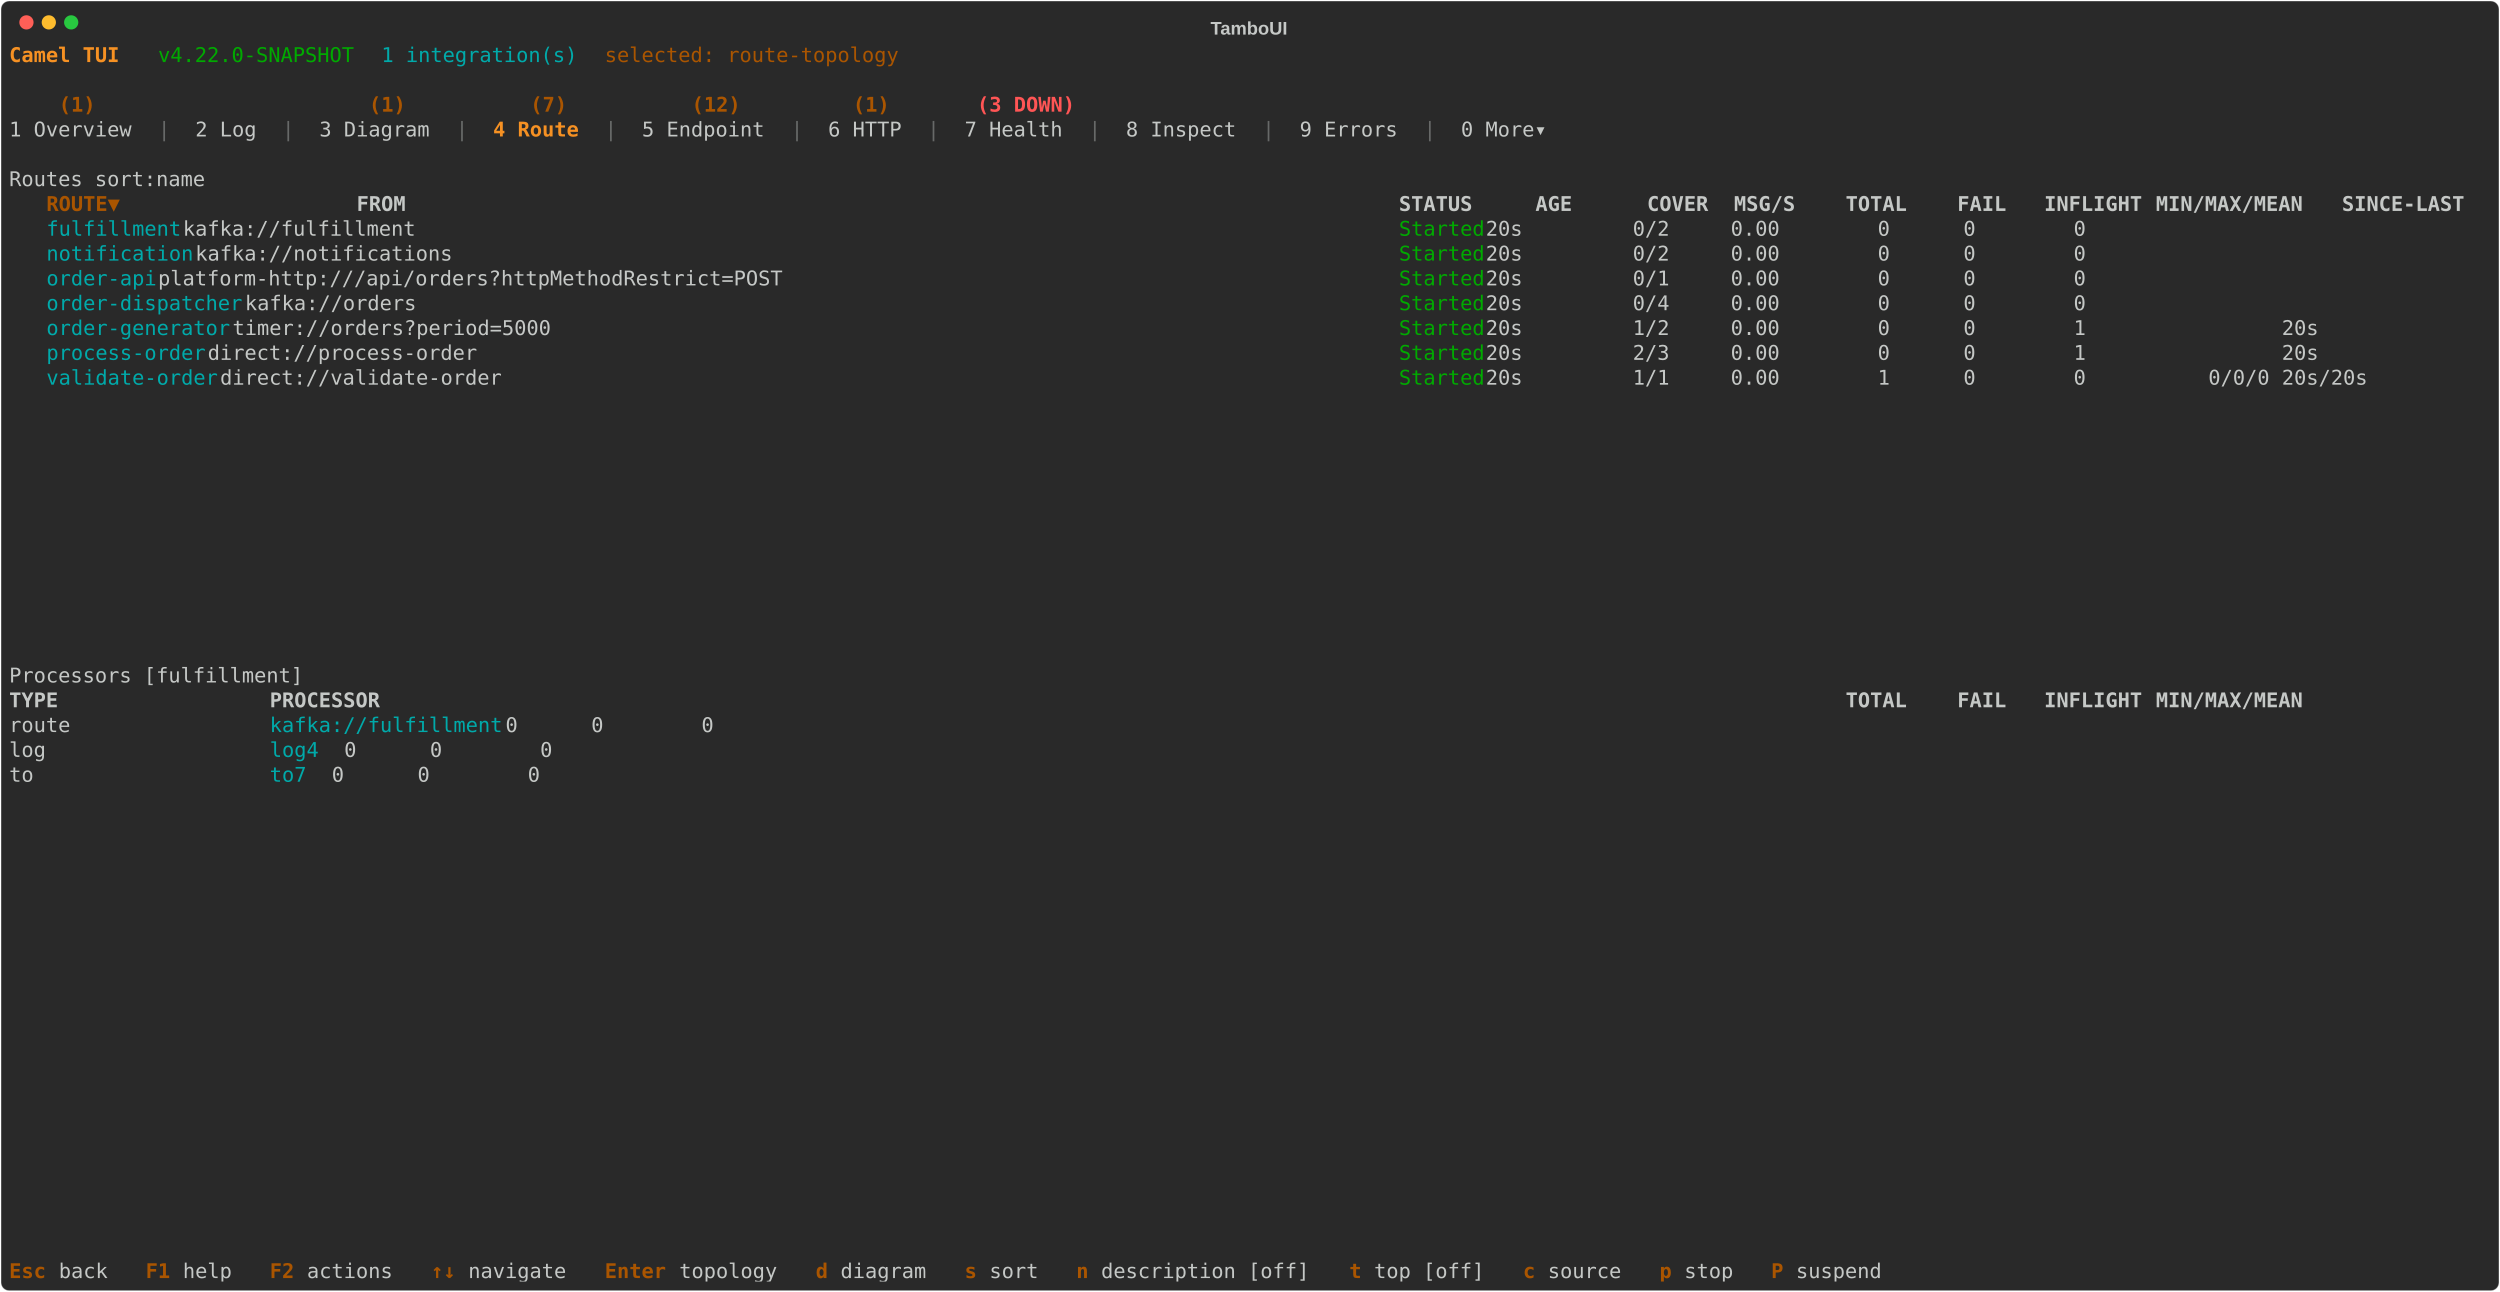
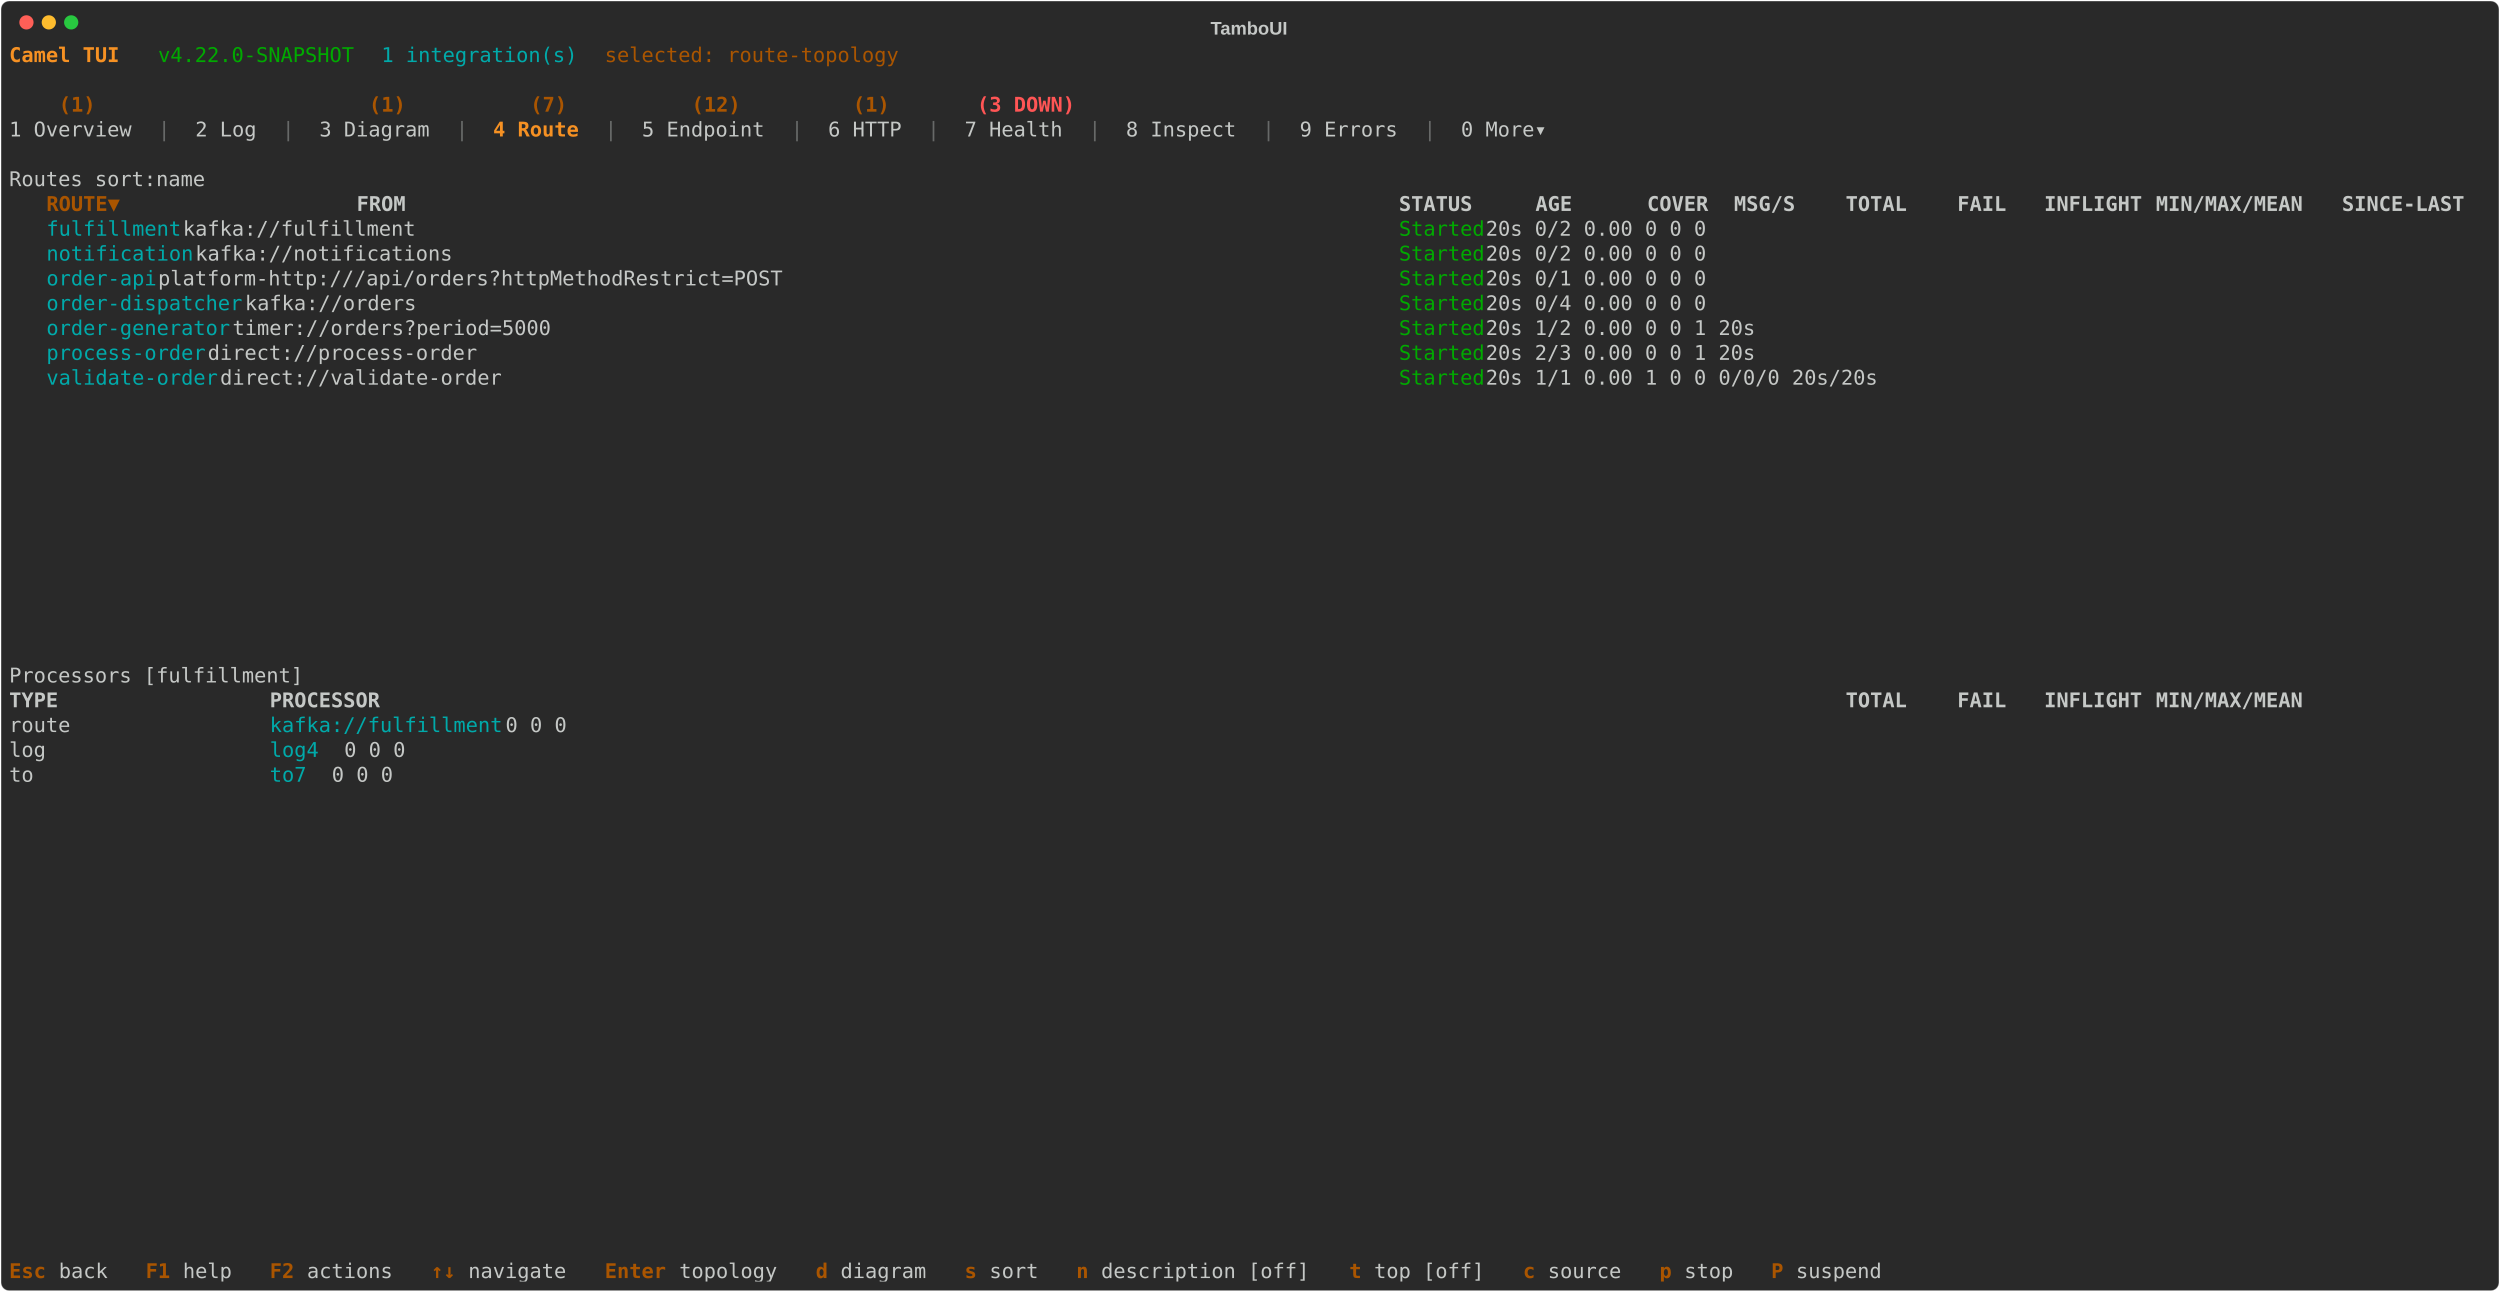
<svg xmlns="http://www.w3.org/2000/svg" class="rich-terminal" viewBox="0 0 2458 1270">
-   <style>    @font-face {        font-family: "Fira Code";        src: local("FiraCode-Regular"),                url("https://cdnjs.cloudflare.com/ajax/libs/firacode/6.2.0/woff2/FiraCode-Regular.woff2") format("woff2"),                url("https://cdnjs.cloudflare.com/ajax/libs/firacode/6.2.0/woff/FiraCode-Regular.woff") format("woff");        font-style: normal;        font-weight: 400;    }    @font-face {        font-family: "Fira Code";        src: local("FiraCode-Bold"),                url("https://cdnjs.cloudflare.com/ajax/libs/firacode/6.2.0/woff2/FiraCode-Bold.woff2") format("woff2"),                url("https://cdnjs.cloudflare.com/ajax/libs/firacode/6.2.0/woff/FiraCode-Bold.woff") format("woff");        font-style: bold;        font-weight: 700;    }    .terminal-918581944-matrix {        font-family: Fira Code, monospace;        font-size: 20px;        line-height: 24.4px;        font-variant-east-asian: full-width;    }    .terminal-918581944-title {        font-size: 18px;        font-weight: bold;        font-family: arial;    }    .terminal-918581944-r1 { fill: #f69123;font-weight: bold }.terminal-918581944-r2 { fill: #c5c8c6 }.terminal-918581944-r3 { fill: #00aa00 }.terminal-918581944-r4 { fill: #00aaaa }.terminal-918581944-r5 { fill: #aa5500 }.terminal-918581944-r6 { fill: #aa5500;font-weight: bold }.terminal-918581944-r7 { fill: #ff5555;font-weight: bold }.terminal-918581944-r8 { fill: #676968 }.terminal-918581944-r9 { fill: #c5c8c6;font-weight: bold }    </style>
+   <style>@font-face{font-family:"Fira Code";src:local("FiraCode-Regular"),url(https://cdnjs.cloudflare.com/ajax/libs/firacode/6.2.0/woff2/FiraCode-Regular.woff2) format("woff2"),url(https://cdnjs.cloudflare.com/ajax/libs/firacode/6.2.0/woff/FiraCode-Regular.woff) format("woff");font-style:normal;font-weight:400}@font-face{font-family:"Fira Code";src:local("FiraCode-Bold"),url(https://cdnjs.cloudflare.com/ajax/libs/firacode/6.2.0/woff2/FiraCode-Bold.woff2) format("woff2"),url(https://cdnjs.cloudflare.com/ajax/libs/firacode/6.2.0/woff/FiraCode-Bold.woff) format("woff");font-style:bold;font-weight:700}.terminal-918581944-matrix{font-family:Fira Code,monospace;font-size:20px;line-height:24.4px;font-variant-east-asian:full-width}.terminal-918581944-title{font-size:18px;font-weight:700;font-family:arial}.terminal-918581944-r1{fill:#f69123;font-weight:700}.terminal-918581944-r2{fill:#c5c8c6}.terminal-918581944-r3{fill:#0a0}.terminal-918581944-r4{fill:#0aa}.terminal-918581944-r5{fill:#a50}.terminal-918581944-r6{fill:#a50;font-weight:700}.terminal-918581944-r7{fill:#f55;font-weight:700}.terminal-918581944-r8{fill:#676968}.terminal-918581944-r9{fill:#c5c8c6;font-weight:700}</style>
  <defs>
    <clipPath id="terminal-918581944-clip-terminal">
-       <rect x="0" y="0" width="2439" height="1219" />
+       <rect width="2439" height="1219" x="0" y="0" />
    </clipPath>
    <clipPath id="terminal-918581944-line-0">
-       <rect x="0" y="1.5" width="2440" height="24.65" />
+       <rect width="2440" height="24.65" x="0" y="1.5" />
    </clipPath>
    <clipPath id="terminal-918581944-line-1">
-       <rect x="0" y="25.9" width="2440" height="24.65" />
+       <rect width="2440" height="24.65" x="0" y="25.9" />
    </clipPath>
    <clipPath id="terminal-918581944-line-2">
-       <rect x="0" y="50.3" width="2440" height="24.65" />
+       <rect width="2440" height="24.65" x="0" y="50.3" />
    </clipPath>
    <clipPath id="terminal-918581944-line-3">
-       <rect x="0" y="74.7" width="2440" height="24.65" />
+       <rect width="2440" height="24.65" x="0" y="74.7" />
    </clipPath>
    <clipPath id="terminal-918581944-line-4">
-       <rect x="0" y="99.1" width="2440" height="24.65" />
+       <rect width="2440" height="24.65" x="0" y="99.1" />
    </clipPath>
    <clipPath id="terminal-918581944-line-5">
-       <rect x="0" y="123.5" width="2440" height="24.65" />
+       <rect width="2440" height="24.65" x="0" y="123.5" />
    </clipPath>
    <clipPath id="terminal-918581944-line-6">
-       <rect x="0" y="147.9" width="2440" height="24.65" />
+       <rect width="2440" height="24.65" x="0" y="147.9" />
    </clipPath>
    <clipPath id="terminal-918581944-line-7">
-       <rect x="0" y="172.3" width="2440" height="24.65" />
+       <rect width="2440" height="24.65" x="0" y="172.3" />
    </clipPath>
    <clipPath id="terminal-918581944-line-8">
-       <rect x="0" y="196.7" width="2440" height="24.65" />
+       <rect width="2440" height="24.65" x="0" y="196.7" />
    </clipPath>
    <clipPath id="terminal-918581944-line-9">
-       <rect x="0" y="221.1" width="2440" height="24.65" />
+       <rect width="2440" height="24.65" x="0" y="221.1" />
    </clipPath>
    <clipPath id="terminal-918581944-line-10">
-       <rect x="0" y="245.5" width="2440" height="24.65" />
+       <rect width="2440" height="24.65" x="0" y="245.5" />
    </clipPath>
    <clipPath id="terminal-918581944-line-11">
-       <rect x="0" y="269.9" width="2440" height="24.65" />
+       <rect width="2440" height="24.65" x="0" y="269.9" />
    </clipPath>
    <clipPath id="terminal-918581944-line-12">
-       <rect x="0" y="294.3" width="2440" height="24.65" />
+       <rect width="2440" height="24.65" x="0" y="294.3" />
    </clipPath>
    <clipPath id="terminal-918581944-line-13">
-       <rect x="0" y="318.7" width="2440" height="24.65" />
+       <rect width="2440" height="24.65" x="0" y="318.7" />
    </clipPath>
    <clipPath id="terminal-918581944-line-14">
-       <rect x="0" y="343.1" width="2440" height="24.65" />
+       <rect width="2440" height="24.65" x="0" y="343.1" />
    </clipPath>
    <clipPath id="terminal-918581944-line-15">
-       <rect x="0" y="367.5" width="2440" height="24.65" />
+       <rect width="2440" height="24.65" x="0" y="367.5" />
    </clipPath>
    <clipPath id="terminal-918581944-line-16">
-       <rect x="0" y="391.9" width="2440" height="24.65" />
+       <rect width="2440" height="24.65" x="0" y="391.9" />
    </clipPath>
    <clipPath id="terminal-918581944-line-17">
-       <rect x="0" y="416.3" width="2440" height="24.65" />
+       <rect width="2440" height="24.65" x="0" y="416.3" />
    </clipPath>
    <clipPath id="terminal-918581944-line-18">
-       <rect x="0" y="440.7" width="2440" height="24.65" />
+       <rect width="2440" height="24.65" x="0" y="440.7" />
    </clipPath>
    <clipPath id="terminal-918581944-line-19">
-       <rect x="0" y="465.1" width="2440" height="24.65" />
+       <rect width="2440" height="24.65" x="0" y="465.1" />
    </clipPath>
    <clipPath id="terminal-918581944-line-20">
-       <rect x="0" y="489.5" width="2440" height="24.65" />
+       <rect width="2440" height="24.65" x="0" y="489.5" />
    </clipPath>
    <clipPath id="terminal-918581944-line-21">
-       <rect x="0" y="513.9" width="2440" height="24.65" />
+       <rect width="2440" height="24.65" x="0" y="513.9" />
    </clipPath>
    <clipPath id="terminal-918581944-line-22">
-       <rect x="0" y="538.3" width="2440" height="24.65" />
+       <rect width="2440" height="24.65" x="0" y="538.3" />
    </clipPath>
    <clipPath id="terminal-918581944-line-23">
-       <rect x="0" y="562.7" width="2440" height="24.65" />
+       <rect width="2440" height="24.65" x="0" y="562.7" />
    </clipPath>
    <clipPath id="terminal-918581944-line-24">
-       <rect x="0" y="587.1" width="2440" height="24.65" />
+       <rect width="2440" height="24.65" x="0" y="587.1" />
    </clipPath>
    <clipPath id="terminal-918581944-line-25">
-       <rect x="0" y="611.5" width="2440" height="24.65" />
+       <rect width="2440" height="24.65" x="0" y="611.5" />
    </clipPath>
    <clipPath id="terminal-918581944-line-26">
-       <rect x="0" y="635.9" width="2440" height="24.65" />
+       <rect width="2440" height="24.65" x="0" y="635.9" />
    </clipPath>
    <clipPath id="terminal-918581944-line-27">
-       <rect x="0" y="660.3" width="2440" height="24.65" />
+       <rect width="2440" height="24.65" x="0" y="660.3" />
    </clipPath>
    <clipPath id="terminal-918581944-line-28">
-       <rect x="0" y="684.7" width="2440" height="24.65" />
+       <rect width="2440" height="24.65" x="0" y="684.7" />
    </clipPath>
    <clipPath id="terminal-918581944-line-29">
-       <rect x="0" y="709.1" width="2440" height="24.65" />
+       <rect width="2440" height="24.65" x="0" y="709.1" />
    </clipPath>
    <clipPath id="terminal-918581944-line-30">
-       <rect x="0" y="733.5" width="2440" height="24.65" />
+       <rect width="2440" height="24.65" x="0" y="733.5" />
    </clipPath>
    <clipPath id="terminal-918581944-line-31">
-       <rect x="0" y="757.9" width="2440" height="24.65" />
+       <rect width="2440" height="24.65" x="0" y="757.9" />
    </clipPath>
    <clipPath id="terminal-918581944-line-32">
-       <rect x="0" y="782.3" width="2440" height="24.65" />
+       <rect width="2440" height="24.65" x="0" y="782.3" />
    </clipPath>
    <clipPath id="terminal-918581944-line-33">
-       <rect x="0" y="806.7" width="2440" height="24.65" />
+       <rect width="2440" height="24.65" x="0" y="806.7" />
    </clipPath>
    <clipPath id="terminal-918581944-line-34">
-       <rect x="0" y="831.1" width="2440" height="24.65" />
+       <rect width="2440" height="24.65" x="0" y="831.1" />
    </clipPath>
    <clipPath id="terminal-918581944-line-35">
-       <rect x="0" y="855.5" width="2440" height="24.65" />
+       <rect width="2440" height="24.65" x="0" y="855.5" />
    </clipPath>
    <clipPath id="terminal-918581944-line-36">
-       <rect x="0" y="879.9" width="2440" height="24.65" />
+       <rect width="2440" height="24.65" x="0" y="879.9" />
    </clipPath>
    <clipPath id="terminal-918581944-line-37">
-       <rect x="0" y="904.3" width="2440" height="24.65" />
+       <rect width="2440" height="24.65" x="0" y="904.3" />
    </clipPath>
    <clipPath id="terminal-918581944-line-38">
-       <rect x="0" y="928.7" width="2440" height="24.65" />
+       <rect width="2440" height="24.65" x="0" y="928.7" />
    </clipPath>
    <clipPath id="terminal-918581944-line-39">
-       <rect x="0" y="953.1" width="2440" height="24.65" />
+       <rect width="2440" height="24.65" x="0" y="953.1" />
    </clipPath>
    <clipPath id="terminal-918581944-line-40">
-       <rect x="0" y="977.5" width="2440" height="24.65" />
+       <rect width="2440" height="24.65" x="0" y="977.5" />
    </clipPath>
    <clipPath id="terminal-918581944-line-41">
-       <rect x="0" y="1001.9" width="2440" height="24.65" />
+       <rect width="2440" height="24.65" x="0" y="1001.9" />
    </clipPath>
    <clipPath id="terminal-918581944-line-42">
-       <rect x="0" y="1026.3" width="2440" height="24.65" />
+       <rect width="2440" height="24.65" x="0" y="1026.3" />
    </clipPath>
    <clipPath id="terminal-918581944-line-43">
-       <rect x="0" y="1050.7" width="2440" height="24.65" />
+       <rect width="2440" height="24.65" x="0" y="1050.7" />
    </clipPath>
    <clipPath id="terminal-918581944-line-44">
-       <rect x="0" y="1075.1" width="2440" height="24.65" />
+       <rect width="2440" height="24.65" x="0" y="1075.1" />
    </clipPath>
    <clipPath id="terminal-918581944-line-45">
-       <rect x="0" y="1099.5" width="2440" height="24.65" />
+       <rect width="2440" height="24.65" x="0" y="1099.5" />
    </clipPath>
    <clipPath id="terminal-918581944-line-46">
-       <rect x="0" y="1123.9" width="2440" height="24.65" />
+       <rect width="2440" height="24.65" x="0" y="1123.9" />
    </clipPath>
    <clipPath id="terminal-918581944-line-47">
-       <rect x="0" y="1148.3" width="2440" height="24.65" />
+       <rect width="2440" height="24.65" x="0" y="1148.3" />
    </clipPath>
    <clipPath id="terminal-918581944-line-48">
-       <rect x="0" y="1172.7" width="2440" height="24.65" />
+       <rect width="2440" height="24.65" x="0" y="1172.7" />
    </clipPath>
    <clipPath id="terminal-918581944-line-49">
-       <rect x="0" y="1197.1" width="2440" height="24.65" />
+       <rect width="2440" height="24.65" x="0" y="1197.1" />
    </clipPath>
  </defs>
-   <rect fill="#292929" stroke="rgba(255,255,255,0.35)" stroke-width="1" x="1" y="1" width="2456" height="1268" rx="8" />
-   <text class="terminal-918581944-title" fill="#c5c8c6" text-anchor="middle" x="1228" y="34">TamboUI</text>
+   <rect width="2456" height="1268" x="1" y="1" fill="#292929" stroke="rgba(255,255,255,0.35)" stroke-width="1" rx="8" />
+   <text x="1228" y="34" fill="#c5c8c6" class="terminal-918581944-title" text-anchor="middle">TamboUI</text>
  <g transform="translate(26,22)">
    <circle cx="0" cy="0" r="7" fill="#ff5f57" />
    <circle cx="22" cy="0" r="7" fill="#febc2e" />
    <circle cx="44" cy="0" r="7" fill="#28c840" />
  </g>
-   <g transform="translate(9, 41)" clip-path="url(#terminal-918581944-clip-terminal)">
+   <g clip-path="url(#terminal-918581944-clip-terminal)" transform="translate(9, 41)">
    <g class="terminal-918581944-matrix">
-       <text class="terminal-918581944-r1" x="0" y="20" textLength="122" clip-path="url(#terminal-918581944-line-0)"> Camel TUI</text>
-       <text class="terminal-918581944-r3" x="146.4" y="20" textLength="195.2" clip-path="url(#terminal-918581944-line-0)">v4.22.0-SNAPSHOT</text>
-       <text class="terminal-918581944-r4" x="366" y="20" textLength="195.2" clip-path="url(#terminal-918581944-line-0)">1 integration(s)</text>
-       <text class="terminal-918581944-r5" x="585.6" y="20" textLength="292.8" clip-path="url(#terminal-918581944-line-0)">selected: route-topology</text>
-       <text class="terminal-918581944-r6" x="48.8" y="68.8" textLength="36.6" clip-path="url(#terminal-918581944-line-2)">(1)</text>
-       <text class="terminal-918581944-r6" x="353.8" y="68.8" textLength="36.6" clip-path="url(#terminal-918581944-line-2)">(1)</text>
-       <text class="terminal-918581944-r6" x="512.4" y="68.8" textLength="36.6" clip-path="url(#terminal-918581944-line-2)">(7)</text>
-       <text class="terminal-918581944-r6" x="671" y="68.8" textLength="48.8" clip-path="url(#terminal-918581944-line-2)">(12)</text>
-       <text class="terminal-918581944-r6" x="829.6" y="68.8" textLength="36.6" clip-path="url(#terminal-918581944-line-2)">(1)</text>
-       <text class="terminal-918581944-r7" x="951.6" y="68.8" textLength="97.6" clip-path="url(#terminal-918581944-line-2)">(3 DOWN)</text>
-       <text class="terminal-918581944-r2" x="0" y="93.2" textLength="146.4" clip-path="url(#terminal-918581944-line-3)"> 1 Overview </text>
-       <text class="terminal-918581944-r8" x="146.4" y="93.2" textLength="36.6" clip-path="url(#terminal-918581944-line-3)"> | </text>
-       <text class="terminal-918581944-r2" x="183" y="93.2" textLength="85.4" clip-path="url(#terminal-918581944-line-3)"> 2 Log </text>
-       <text class="terminal-918581944-r8" x="268.4" y="93.2" textLength="36.6" clip-path="url(#terminal-918581944-line-3)"> | </text>
-       <text class="terminal-918581944-r2" x="305" y="93.2" textLength="134.2" clip-path="url(#terminal-918581944-line-3)"> 3 Diagram </text>
-       <text class="terminal-918581944-r8" x="439.2" y="93.2" textLength="36.6" clip-path="url(#terminal-918581944-line-3)"> | </text>
-       <text class="terminal-918581944-r1" x="475.8" y="93.2" textLength="109.8" clip-path="url(#terminal-918581944-line-3)"> 4 Route </text>
-       <text class="terminal-918581944-r8" x="585.6" y="93.2" textLength="36.6" clip-path="url(#terminal-918581944-line-3)"> | </text>
-       <text class="terminal-918581944-r2" x="622.2" y="93.2" textLength="146.4" clip-path="url(#terminal-918581944-line-3)"> 5 Endpoint </text>
-       <text class="terminal-918581944-r8" x="768.6" y="93.2" textLength="36.6" clip-path="url(#terminal-918581944-line-3)"> | </text>
-       <text class="terminal-918581944-r2" x="805.2" y="93.2" textLength="97.6" clip-path="url(#terminal-918581944-line-3)"> 6 HTTP </text>
-       <text class="terminal-918581944-r8" x="902.8" y="93.2" textLength="36.6" clip-path="url(#terminal-918581944-line-3)"> | </text>
-       <text class="terminal-918581944-r2" x="939.4" y="93.2" textLength="122" clip-path="url(#terminal-918581944-line-3)"> 7 Health </text>
-       <text class="terminal-918581944-r8" x="1061.4" y="93.2" textLength="36.6" clip-path="url(#terminal-918581944-line-3)"> | </text>
-       <text class="terminal-918581944-r2" x="1098" y="93.2" textLength="134.2" clip-path="url(#terminal-918581944-line-3)"> 8 Inspect </text>
-       <text class="terminal-918581944-r8" x="1232.2" y="93.2" textLength="36.6" clip-path="url(#terminal-918581944-line-3)"> | </text>
-       <text class="terminal-918581944-r2" x="1268.8" y="93.2" textLength="122" clip-path="url(#terminal-918581944-line-3)"> 9 Errors </text>
-       <text class="terminal-918581944-r8" x="1390.8" y="93.2" textLength="36.6" clip-path="url(#terminal-918581944-line-3)"> | </text>
-       <text class="terminal-918581944-r2" x="1427.4" y="93.2" textLength="1012.6" clip-path="url(#terminal-918581944-line-3)"> 0 More▾                                                                           </text>
-       <text class="terminal-918581944-r2" x="0" y="142" textLength="2440" clip-path="url(#terminal-918581944-line-5)"> Routes sort:name                                                                                                                                                                                       </text>
-       <text class="terminal-918581944-r6" x="36.6" y="166.4" textLength="73.2" clip-path="url(#terminal-918581944-line-6)">ROUTE▼</text>
-       <text class="terminal-918581944-r9" x="341.6" y="166.4" textLength="48.8" clip-path="url(#terminal-918581944-line-6)">FROM</text>
-       <text class="terminal-918581944-r9" x="1366.4" y="166.4" textLength="73.2" clip-path="url(#terminal-918581944-line-6)">STATUS</text>
-       <text class="terminal-918581944-r9" x="1500.6" y="166.4" textLength="36.6" clip-path="url(#terminal-918581944-line-6)">AGE</text>
-       <text class="terminal-918581944-r9" x="1610.4" y="166.4" textLength="73.2" clip-path="url(#terminal-918581944-line-6)"> COVER</text>
-       <text class="terminal-918581944-r9" x="1695.8" y="166.4" textLength="97.6" clip-path="url(#terminal-918581944-line-6)">   MSG/S</text>
-       <text class="terminal-918581944-r9" x="1805.6" y="166.4" textLength="97.6" clip-path="url(#terminal-918581944-line-6)">   TOTAL</text>
-       <text class="terminal-918581944-r9" x="1915.4" y="166.4" textLength="73.2" clip-path="url(#terminal-918581944-line-6)">  FAIL</text>
-       <text class="terminal-918581944-r9" x="2000.8" y="166.4" textLength="97.6" clip-path="url(#terminal-918581944-line-6)">INFLIGHT</text>
-       <text class="terminal-918581944-r9" x="2110.6" y="166.4" textLength="170.8" clip-path="url(#terminal-918581944-line-6)">  MIN/MAX/MEAN</text>
-       <text class="terminal-918581944-r9" x="2293.6" y="166.4" textLength="122" clip-path="url(#terminal-918581944-line-6)">SINCE-LAST</text>
-       <text class="terminal-918581944-r4" x="36.6" y="190.8" textLength="134.2" clip-path="url(#terminal-918581944-line-7)">fulfillment</text>
-       <text class="terminal-918581944-r2" x="170.8" y="190.8" textLength="1195.6" clip-path="url(#terminal-918581944-line-7)">              kafka://fulfillment                                                                 </text>
-       <text class="terminal-918581944-r3" x="1366.4" y="190.8" textLength="85.4" clip-path="url(#terminal-918581944-line-7)">Started</text>
-       <text class="terminal-918581944-r2" x="1451.8" y="190.8" textLength="988.2" clip-path="url(#terminal-918581944-line-7)">    20s         0/2     0.00        0      0        0                            </text>
-       <text class="terminal-918581944-r4" x="36.6" y="215.2" textLength="146.4" clip-path="url(#terminal-918581944-line-8)">notification</text>
-       <text class="terminal-918581944-r2" x="183" y="215.2" textLength="1183.4" clip-path="url(#terminal-918581944-line-8)">             kafka://notifications                                                               </text>
-       <text class="terminal-918581944-r3" x="1366.4" y="215.2" textLength="85.4" clip-path="url(#terminal-918581944-line-8)">Started</text>
-       <text class="terminal-918581944-r2" x="1451.8" y="215.2" textLength="988.2" clip-path="url(#terminal-918581944-line-8)">    20s         0/2     0.00        0      0        0                            </text>
-       <text class="terminal-918581944-r4" x="36.6" y="239.6" textLength="109.8" clip-path="url(#terminal-918581944-line-9)">order-api</text>
-       <text class="terminal-918581944-r2" x="146.4" y="239.6" textLength="1220" clip-path="url(#terminal-918581944-line-9)">                platform-http:///api/orders?httpMethodRestrict=POST                                 </text>
-       <text class="terminal-918581944-r3" x="1366.4" y="239.6" textLength="85.4" clip-path="url(#terminal-918581944-line-9)">Started</text>
-       <text class="terminal-918581944-r2" x="1451.8" y="239.6" textLength="988.2" clip-path="url(#terminal-918581944-line-9)">    20s         0/1     0.00        0      0        0                            </text>
-       <text class="terminal-918581944-r4" x="36.6" y="264" textLength="195.2" clip-path="url(#terminal-918581944-line-10)">order-dispatcher</text>
-       <text class="terminal-918581944-r2" x="231.8" y="264" textLength="1134.6" clip-path="url(#terminal-918581944-line-10)">         kafka://orders                                                                      </text>
-       <text class="terminal-918581944-r3" x="1366.4" y="264" textLength="85.4" clip-path="url(#terminal-918581944-line-10)">Started</text>
-       <text class="terminal-918581944-r2" x="1451.8" y="264" textLength="988.2" clip-path="url(#terminal-918581944-line-10)">    20s         0/4     0.00        0      0        0                            </text>
-       <text class="terminal-918581944-r4" x="36.6" y="288.4" textLength="183" clip-path="url(#terminal-918581944-line-11)">order-generator</text>
-       <text class="terminal-918581944-r2" x="219.6" y="288.4" textLength="1146.8" clip-path="url(#terminal-918581944-line-11)">          timer://orders?period=5000                                                          </text>
-       <text class="terminal-918581944-r3" x="1366.4" y="288.4" textLength="85.4" clip-path="url(#terminal-918581944-line-11)">Started</text>
-       <text class="terminal-918581944-r2" x="1451.8" y="288.4" textLength="988.2" clip-path="url(#terminal-918581944-line-11)">    20s         1/2     0.00        0      0        1                20s         </text>
-       <text class="terminal-918581944-r4" x="36.6" y="312.8" textLength="158.6" clip-path="url(#terminal-918581944-line-12)">process-order</text>
-       <text class="terminal-918581944-r2" x="195.2" y="312.8" textLength="1171.2" clip-path="url(#terminal-918581944-line-12)">            direct://process-order                                                              </text>
-       <text class="terminal-918581944-r3" x="1366.4" y="312.8" textLength="85.4" clip-path="url(#terminal-918581944-line-12)">Started</text>
-       <text class="terminal-918581944-r2" x="1451.8" y="312.8" textLength="988.2" clip-path="url(#terminal-918581944-line-12)">    20s         2/3     0.00        0      0        1                20s         </text>
-       <text class="terminal-918581944-r4" x="36.6" y="337.2" textLength="170.8" clip-path="url(#terminal-918581944-line-13)">validate-order</text>
-       <text class="terminal-918581944-r2" x="207.4" y="337.2" textLength="1159" clip-path="url(#terminal-918581944-line-13)">           direct://validate-order                                                             </text>
-       <text class="terminal-918581944-r3" x="1366.4" y="337.2" textLength="85.4" clip-path="url(#terminal-918581944-line-13)">Started</text>
-       <text class="terminal-918581944-r2" x="1451.8" y="337.2" textLength="988.2" clip-path="url(#terminal-918581944-line-13)">    20s         1/1     0.00        1      0        0          0/0/0 20s/20s     </text>
-       <text class="terminal-918581944-r2" x="0" y="630" textLength="2440" clip-path="url(#terminal-918581944-line-25)"> Processors [fulfillment]                                                                                                                                                                               </text>
-       <text class="terminal-918581944-r9" x="0" y="654.4" textLength="85.4" clip-path="url(#terminal-918581944-line-26)">   TYPE</text>
-       <text class="terminal-918581944-r9" x="256.2" y="654.4" textLength="109.8" clip-path="url(#terminal-918581944-line-26)">PROCESSOR</text>
-       <text class="terminal-918581944-r9" x="1805.6" y="654.4" textLength="97.6" clip-path="url(#terminal-918581944-line-26)">   TOTAL</text>
-       <text class="terminal-918581944-r9" x="1915.4" y="654.4" textLength="73.2" clip-path="url(#terminal-918581944-line-26)">  FAIL</text>
-       <text class="terminal-918581944-r9" x="2000.8" y="654.4" textLength="97.6" clip-path="url(#terminal-918581944-line-26)">INFLIGHT</text>
-       <text class="terminal-918581944-r9" x="2110.6" y="654.4" textLength="170.8" clip-path="url(#terminal-918581944-line-26)">  MIN/MAX/MEAN</text>
-       <text class="terminal-918581944-r2" x="0" y="678.8" textLength="256.2" clip-path="url(#terminal-918581944-line-27)">   route             </text>
-       <text class="terminal-918581944-r4" x="256.2" y="678.8" textLength="231.8" clip-path="url(#terminal-918581944-line-27)">kafka://fulfillment</text>
-       <text class="terminal-918581944-r2" x="488" y="678.8" textLength="1952" clip-path="url(#terminal-918581944-line-27)">                                                                                                                   0      0        0                            </text>
-       <text class="terminal-918581944-r2" x="0" y="703.2" textLength="256.2" clip-path="url(#terminal-918581944-line-28)">   log               </text>
-       <text class="terminal-918581944-r4" x="256.2" y="703.2" textLength="73.2" clip-path="url(#terminal-918581944-line-28)">  log4</text>
-       <text class="terminal-918581944-r2" x="329.4" y="703.2" textLength="2110.6" clip-path="url(#terminal-918581944-line-28)">                                                                                                                                0      0        0                            </text>
-       <text class="terminal-918581944-r2" x="0" y="727.6" textLength="256.2" clip-path="url(#terminal-918581944-line-29)">   to                </text>
-       <text class="terminal-918581944-r4" x="256.2" y="727.6" textLength="61" clip-path="url(#terminal-918581944-line-29)">  to7</text>
-       <text class="terminal-918581944-r2" x="317.2" y="727.6" textLength="2122.8" clip-path="url(#terminal-918581944-line-29)">                                                                                                                                 0      0        0                            </text>
-       <text class="terminal-918581944-r6" x="0" y="1215.6" textLength="48.8" clip-path="url(#terminal-918581944-line-49)"> Esc</text>
-       <text class="terminal-918581944-r2" x="48.8" y="1215.6" textLength="85.4" clip-path="url(#terminal-918581944-line-49)"> back  </text>
-       <text class="terminal-918581944-r6" x="134.2" y="1215.6" textLength="36.6" clip-path="url(#terminal-918581944-line-49)"> F1</text>
-       <text class="terminal-918581944-r2" x="170.8" y="1215.6" textLength="85.4" clip-path="url(#terminal-918581944-line-49)"> help  </text>
-       <text class="terminal-918581944-r6" x="256.2" y="1215.6" textLength="36.6" clip-path="url(#terminal-918581944-line-49)"> F2</text>
-       <text class="terminal-918581944-r2" x="292.8" y="1215.6" textLength="122" clip-path="url(#terminal-918581944-line-49)"> actions  </text>
-       <text class="terminal-918581944-r6" x="414.8" y="1215.6" textLength="36.6" clip-path="url(#terminal-918581944-line-49)"> ↑↓</text>
-       <text class="terminal-918581944-r2" x="451.4" y="1215.6" textLength="134.2" clip-path="url(#terminal-918581944-line-49)"> navigate  </text>
-       <text class="terminal-918581944-r6" x="585.6" y="1215.6" textLength="73.2" clip-path="url(#terminal-918581944-line-49)"> Enter</text>
-       <text class="terminal-918581944-r2" x="658.8" y="1215.6" textLength="134.2" clip-path="url(#terminal-918581944-line-49)"> topology  </text>
-       <text class="terminal-918581944-r6" x="793" y="1215.6" textLength="24.4" clip-path="url(#terminal-918581944-line-49)"> d</text>
-       <text class="terminal-918581944-r2" x="817.4" y="1215.6" textLength="122" clip-path="url(#terminal-918581944-line-49)"> diagram  </text>
-       <text class="terminal-918581944-r6" x="939.4" y="1215.6" textLength="24.4" clip-path="url(#terminal-918581944-line-49)"> s</text>
-       <text class="terminal-918581944-r2" x="963.8" y="1215.6" textLength="85.4" clip-path="url(#terminal-918581944-line-49)"> sort  </text>
-       <text class="terminal-918581944-r6" x="1049.2" y="1215.6" textLength="24.4" clip-path="url(#terminal-918581944-line-49)"> n</text>
-       <text class="terminal-918581944-r2" x="1073.6" y="1215.6" textLength="244" clip-path="url(#terminal-918581944-line-49)"> description [off]  </text>
-       <text class="terminal-918581944-r6" x="1317.6" y="1215.6" textLength="24.4" clip-path="url(#terminal-918581944-line-49)"> t</text>
-       <text class="terminal-918581944-r2" x="1342" y="1215.6" textLength="146.4" clip-path="url(#terminal-918581944-line-49)"> top [off]  </text>
-       <text class="terminal-918581944-r6" x="1488.4" y="1215.6" textLength="24.4" clip-path="url(#terminal-918581944-line-49)"> c</text>
-       <text class="terminal-918581944-r2" x="1512.8" y="1215.6" textLength="109.8" clip-path="url(#terminal-918581944-line-49)"> source  </text>
-       <text class="terminal-918581944-r6" x="1622.6" y="1215.6" textLength="24.4" clip-path="url(#terminal-918581944-line-49)"> p</text>
-       <text class="terminal-918581944-r2" x="1647" y="1215.6" textLength="85.4" clip-path="url(#terminal-918581944-line-49)"> stop  </text>
-       <text class="terminal-918581944-r6" x="1732.4" y="1215.6" textLength="24.4" clip-path="url(#terminal-918581944-line-49)"> P</text>
-       <text class="terminal-918581944-r2" x="1756.8" y="1215.6" textLength="683.2" clip-path="url(#terminal-918581944-line-49)"> suspend                                                </text>
+       <text x="0" y="20" class="terminal-918581944-r1" clip-path="url(#terminal-918581944-line-0)" textLength="122">Camel TUI</text>
+       <text x="146.4" y="20" class="terminal-918581944-r3" clip-path="url(#terminal-918581944-line-0)" textLength="195.2">v4.22.0-SNAPSHOT</text>
+       <text x="366" y="20" class="terminal-918581944-r4" clip-path="url(#terminal-918581944-line-0)" textLength="195.2">1 integration(s)</text>
+       <text x="585.6" y="20" class="terminal-918581944-r5" clip-path="url(#terminal-918581944-line-0)" textLength="292.8">selected: route-topology</text>
+       <text x="48.8" y="68.8" class="terminal-918581944-r6" clip-path="url(#terminal-918581944-line-2)" textLength="36.6">(1)</text>
+       <text x="353.8" y="68.8" class="terminal-918581944-r6" clip-path="url(#terminal-918581944-line-2)" textLength="36.6">(1)</text>
+       <text x="512.4" y="68.8" class="terminal-918581944-r6" clip-path="url(#terminal-918581944-line-2)" textLength="36.6">(7)</text>
+       <text x="671" y="68.8" class="terminal-918581944-r6" clip-path="url(#terminal-918581944-line-2)" textLength="48.8">(12)</text>
+       <text x="829.6" y="68.8" class="terminal-918581944-r6" clip-path="url(#terminal-918581944-line-2)" textLength="36.6">(1)</text>
+       <text x="951.6" y="68.8" class="terminal-918581944-r7" clip-path="url(#terminal-918581944-line-2)" textLength="97.6">(3 DOWN)</text>
+       <text x="0" y="93.2" class="terminal-918581944-r2" clip-path="url(#terminal-918581944-line-3)" textLength="146.4">1 Overview</text>
+       <text x="146.4" y="93.2" class="terminal-918581944-r8" clip-path="url(#terminal-918581944-line-3)" textLength="36.6">|</text>
+       <text x="183" y="93.2" class="terminal-918581944-r2" clip-path="url(#terminal-918581944-line-3)" textLength="85.4">2 Log</text>
+       <text x="268.4" y="93.2" class="terminal-918581944-r8" clip-path="url(#terminal-918581944-line-3)" textLength="36.6">|</text>
+       <text x="305" y="93.2" class="terminal-918581944-r2" clip-path="url(#terminal-918581944-line-3)" textLength="134.2">3 Diagram</text>
+       <text x="439.2" y="93.2" class="terminal-918581944-r8" clip-path="url(#terminal-918581944-line-3)" textLength="36.6">|</text>
+       <text x="475.8" y="93.2" class="terminal-918581944-r1" clip-path="url(#terminal-918581944-line-3)" textLength="109.8">4 Route</text>
+       <text x="585.6" y="93.2" class="terminal-918581944-r8" clip-path="url(#terminal-918581944-line-3)" textLength="36.6">|</text>
+       <text x="622.2" y="93.2" class="terminal-918581944-r2" clip-path="url(#terminal-918581944-line-3)" textLength="146.4">5 Endpoint</text>
+       <text x="768.6" y="93.2" class="terminal-918581944-r8" clip-path="url(#terminal-918581944-line-3)" textLength="36.6">|</text>
+       <text x="805.2" y="93.2" class="terminal-918581944-r2" clip-path="url(#terminal-918581944-line-3)" textLength="97.6">6 HTTP</text>
+       <text x="902.8" y="93.2" class="terminal-918581944-r8" clip-path="url(#terminal-918581944-line-3)" textLength="36.6">|</text>
+       <text x="939.4" y="93.2" class="terminal-918581944-r2" clip-path="url(#terminal-918581944-line-3)" textLength="122">7 Health</text>
+       <text x="1061.4" y="93.2" class="terminal-918581944-r8" clip-path="url(#terminal-918581944-line-3)" textLength="36.6">|</text>
+       <text x="1098" y="93.2" class="terminal-918581944-r2" clip-path="url(#terminal-918581944-line-3)" textLength="134.2">8 Inspect</text>
+       <text x="1232.2" y="93.2" class="terminal-918581944-r8" clip-path="url(#terminal-918581944-line-3)" textLength="36.6">|</text>
+       <text x="1268.8" y="93.2" class="terminal-918581944-r2" clip-path="url(#terminal-918581944-line-3)" textLength="122">9 Errors</text>
+       <text x="1390.8" y="93.2" class="terminal-918581944-r8" clip-path="url(#terminal-918581944-line-3)" textLength="36.6">|</text>
+       <text x="1427.4" y="93.2" class="terminal-918581944-r2" clip-path="url(#terminal-918581944-line-3)" textLength="1012.6">0 More▾</text>
+       <text x="0" y="142" class="terminal-918581944-r2" clip-path="url(#terminal-918581944-line-5)" textLength="2440">Routes sort:name</text>
+       <text x="36.6" y="166.4" class="terminal-918581944-r6" clip-path="url(#terminal-918581944-line-6)" textLength="73.2">ROUTE▼</text>
+       <text x="341.6" y="166.4" class="terminal-918581944-r9" clip-path="url(#terminal-918581944-line-6)" textLength="48.8">FROM</text>
+       <text x="1366.4" y="166.4" class="terminal-918581944-r9" clip-path="url(#terminal-918581944-line-6)" textLength="73.2">STATUS</text>
+       <text x="1500.6" y="166.4" class="terminal-918581944-r9" clip-path="url(#terminal-918581944-line-6)" textLength="36.6">AGE</text>
+       <text x="1610.4" y="166.4" class="terminal-918581944-r9" clip-path="url(#terminal-918581944-line-6)" textLength="73.2">COVER</text>
+       <text x="1695.8" y="166.4" class="terminal-918581944-r9" clip-path="url(#terminal-918581944-line-6)" textLength="97.6">MSG/S</text>
+       <text x="1805.6" y="166.4" class="terminal-918581944-r9" clip-path="url(#terminal-918581944-line-6)" textLength="97.6">TOTAL</text>
+       <text x="1915.4" y="166.4" class="terminal-918581944-r9" clip-path="url(#terminal-918581944-line-6)" textLength="73.2">FAIL</text>
+       <text x="2000.8" y="166.4" class="terminal-918581944-r9" clip-path="url(#terminal-918581944-line-6)" textLength="97.6">INFLIGHT</text>
+       <text x="2110.6" y="166.4" class="terminal-918581944-r9" clip-path="url(#terminal-918581944-line-6)" textLength="170.8">MIN/MAX/MEAN</text>
+       <text x="2293.6" y="166.4" class="terminal-918581944-r9" clip-path="url(#terminal-918581944-line-6)" textLength="122">SINCE-LAST</text>
+       <text x="36.6" y="190.8" class="terminal-918581944-r4" clip-path="url(#terminal-918581944-line-7)" textLength="134.2">fulfillment</text>
+       <text x="170.8" y="190.8" class="terminal-918581944-r2" clip-path="url(#terminal-918581944-line-7)" textLength="1195.6">kafka://fulfillment</text>
+       <text x="1366.4" y="190.8" class="terminal-918581944-r3" clip-path="url(#terminal-918581944-line-7)" textLength="85.4">Started</text>
+       <text x="1451.8" y="190.8" class="terminal-918581944-r2" clip-path="url(#terminal-918581944-line-7)" textLength="988.2">20s 0/2 0.00 0 0 0</text>
+       <text x="36.6" y="215.2" class="terminal-918581944-r4" clip-path="url(#terminal-918581944-line-8)" textLength="146.4">notification</text>
+       <text x="183" y="215.2" class="terminal-918581944-r2" clip-path="url(#terminal-918581944-line-8)" textLength="1183.4">kafka://notifications</text>
+       <text x="1366.4" y="215.2" class="terminal-918581944-r3" clip-path="url(#terminal-918581944-line-8)" textLength="85.4">Started</text>
+       <text x="1451.8" y="215.2" class="terminal-918581944-r2" clip-path="url(#terminal-918581944-line-8)" textLength="988.2">20s 0/2 0.00 0 0 0</text>
+       <text x="36.6" y="239.6" class="terminal-918581944-r4" clip-path="url(#terminal-918581944-line-9)" textLength="109.8">order-api</text>
+       <text x="146.4" y="239.6" class="terminal-918581944-r2" clip-path="url(#terminal-918581944-line-9)" textLength="1220">platform-http:///api/orders?httpMethodRestrict=POST</text>
+       <text x="1366.4" y="239.6" class="terminal-918581944-r3" clip-path="url(#terminal-918581944-line-9)" textLength="85.4">Started</text>
+       <text x="1451.8" y="239.6" class="terminal-918581944-r2" clip-path="url(#terminal-918581944-line-9)" textLength="988.2">20s 0/1 0.00 0 0 0</text>
+       <text x="36.6" y="264" class="terminal-918581944-r4" clip-path="url(#terminal-918581944-line-10)" textLength="195.2">order-dispatcher</text>
+       <text x="231.8" y="264" class="terminal-918581944-r2" clip-path="url(#terminal-918581944-line-10)" textLength="1134.6">kafka://orders</text>
+       <text x="1366.4" y="264" class="terminal-918581944-r3" clip-path="url(#terminal-918581944-line-10)" textLength="85.4">Started</text>
+       <text x="1451.8" y="264" class="terminal-918581944-r2" clip-path="url(#terminal-918581944-line-10)" textLength="988.2">20s 0/4 0.00 0 0 0</text>
+       <text x="36.6" y="288.4" class="terminal-918581944-r4" clip-path="url(#terminal-918581944-line-11)" textLength="183">order-generator</text>
+       <text x="219.6" y="288.4" class="terminal-918581944-r2" clip-path="url(#terminal-918581944-line-11)" textLength="1146.8">timer://orders?period=5000</text>
+       <text x="1366.4" y="288.4" class="terminal-918581944-r3" clip-path="url(#terminal-918581944-line-11)" textLength="85.4">Started</text>
+       <text x="1451.8" y="288.4" class="terminal-918581944-r2" clip-path="url(#terminal-918581944-line-11)" textLength="988.2">20s 1/2 0.00 0 0 1 20s</text>
+       <text x="36.6" y="312.8" class="terminal-918581944-r4" clip-path="url(#terminal-918581944-line-12)" textLength="158.6">process-order</text>
+       <text x="195.2" y="312.8" class="terminal-918581944-r2" clip-path="url(#terminal-918581944-line-12)" textLength="1171.2">direct://process-order</text>
+       <text x="1366.4" y="312.8" class="terminal-918581944-r3" clip-path="url(#terminal-918581944-line-12)" textLength="85.4">Started</text>
+       <text x="1451.8" y="312.8" class="terminal-918581944-r2" clip-path="url(#terminal-918581944-line-12)" textLength="988.2">20s 2/3 0.00 0 0 1 20s</text>
+       <text x="36.6" y="337.2" class="terminal-918581944-r4" clip-path="url(#terminal-918581944-line-13)" textLength="170.8">validate-order</text>
+       <text x="207.4" y="337.2" class="terminal-918581944-r2" clip-path="url(#terminal-918581944-line-13)" textLength="1159">direct://validate-order</text>
+       <text x="1366.4" y="337.2" class="terminal-918581944-r3" clip-path="url(#terminal-918581944-line-13)" textLength="85.4">Started</text>
+       <text x="1451.8" y="337.2" class="terminal-918581944-r2" clip-path="url(#terminal-918581944-line-13)" textLength="988.2">20s 1/1 0.00 1 0 0 0/0/0 20s/20s</text>
+       <text x="0" y="630" class="terminal-918581944-r2" clip-path="url(#terminal-918581944-line-25)" textLength="2440">Processors [fulfillment]</text>
+       <text x="0" y="654.4" class="terminal-918581944-r9" clip-path="url(#terminal-918581944-line-26)" textLength="85.4">TYPE</text>
+       <text x="256.2" y="654.4" class="terminal-918581944-r9" clip-path="url(#terminal-918581944-line-26)" textLength="109.8">PROCESSOR</text>
+       <text x="1805.6" y="654.4" class="terminal-918581944-r9" clip-path="url(#terminal-918581944-line-26)" textLength="97.6">TOTAL</text>
+       <text x="1915.4" y="654.4" class="terminal-918581944-r9" clip-path="url(#terminal-918581944-line-26)" textLength="73.2">FAIL</text>
+       <text x="2000.8" y="654.4" class="terminal-918581944-r9" clip-path="url(#terminal-918581944-line-26)" textLength="97.6">INFLIGHT</text>
+       <text x="2110.6" y="654.4" class="terminal-918581944-r9" clip-path="url(#terminal-918581944-line-26)" textLength="170.8">MIN/MAX/MEAN</text>
+       <text x="0" y="678.8" class="terminal-918581944-r2" clip-path="url(#terminal-918581944-line-27)" textLength="256.2">route</text>
+       <text x="256.2" y="678.8" class="terminal-918581944-r4" clip-path="url(#terminal-918581944-line-27)" textLength="231.8">kafka://fulfillment</text>
+       <text x="488" y="678.8" class="terminal-918581944-r2" clip-path="url(#terminal-918581944-line-27)" textLength="1952">0 0 0</text>
+       <text x="0" y="703.2" class="terminal-918581944-r2" clip-path="url(#terminal-918581944-line-28)" textLength="256.2">log</text>
+       <text x="256.2" y="703.2" class="terminal-918581944-r4" clip-path="url(#terminal-918581944-line-28)" textLength="73.2">log4</text>
+       <text x="329.4" y="703.2" class="terminal-918581944-r2" clip-path="url(#terminal-918581944-line-28)" textLength="2110.6">0 0 0</text>
+       <text x="0" y="727.6" class="terminal-918581944-r2" clip-path="url(#terminal-918581944-line-29)" textLength="256.2">to</text>
+       <text x="256.2" y="727.6" class="terminal-918581944-r4" clip-path="url(#terminal-918581944-line-29)" textLength="61">to7</text>
+       <text x="317.2" y="727.6" class="terminal-918581944-r2" clip-path="url(#terminal-918581944-line-29)" textLength="2122.8">0 0 0</text>
+       <text x="0" y="1215.6" class="terminal-918581944-r6" clip-path="url(#terminal-918581944-line-49)" textLength="48.8">Esc</text>
+       <text x="48.8" y="1215.6" class="terminal-918581944-r2" clip-path="url(#terminal-918581944-line-49)" textLength="85.4">back</text>
+       <text x="134.2" y="1215.6" class="terminal-918581944-r6" clip-path="url(#terminal-918581944-line-49)" textLength="36.6">F1</text>
+       <text x="170.8" y="1215.6" class="terminal-918581944-r2" clip-path="url(#terminal-918581944-line-49)" textLength="85.4">help</text>
+       <text x="256.2" y="1215.6" class="terminal-918581944-r6" clip-path="url(#terminal-918581944-line-49)" textLength="36.6">F2</text>
+       <text x="292.8" y="1215.6" class="terminal-918581944-r2" clip-path="url(#terminal-918581944-line-49)" textLength="122">actions</text>
+       <text x="414.8" y="1215.6" class="terminal-918581944-r6" clip-path="url(#terminal-918581944-line-49)" textLength="36.6">↑↓</text>
+       <text x="451.4" y="1215.6" class="terminal-918581944-r2" clip-path="url(#terminal-918581944-line-49)" textLength="134.2">navigate</text>
+       <text x="585.6" y="1215.6" class="terminal-918581944-r6" clip-path="url(#terminal-918581944-line-49)" textLength="73.2">Enter</text>
+       <text x="658.8" y="1215.6" class="terminal-918581944-r2" clip-path="url(#terminal-918581944-line-49)" textLength="134.2">topology</text>
+       <text x="793" y="1215.6" class="terminal-918581944-r6" clip-path="url(#terminal-918581944-line-49)" textLength="24.4">d</text>
+       <text x="817.4" y="1215.6" class="terminal-918581944-r2" clip-path="url(#terminal-918581944-line-49)" textLength="122">diagram</text>
+       <text x="939.4" y="1215.6" class="terminal-918581944-r6" clip-path="url(#terminal-918581944-line-49)" textLength="24.4">s</text>
+       <text x="963.8" y="1215.6" class="terminal-918581944-r2" clip-path="url(#terminal-918581944-line-49)" textLength="85.4">sort</text>
+       <text x="1049.2" y="1215.6" class="terminal-918581944-r6" clip-path="url(#terminal-918581944-line-49)" textLength="24.4">n</text>
+       <text x="1073.6" y="1215.6" class="terminal-918581944-r2" clip-path="url(#terminal-918581944-line-49)" textLength="244">description [off]</text>
+       <text x="1317.6" y="1215.6" class="terminal-918581944-r6" clip-path="url(#terminal-918581944-line-49)" textLength="24.4">t</text>
+       <text x="1342" y="1215.6" class="terminal-918581944-r2" clip-path="url(#terminal-918581944-line-49)" textLength="146.4">top [off]</text>
+       <text x="1488.4" y="1215.6" class="terminal-918581944-r6" clip-path="url(#terminal-918581944-line-49)" textLength="24.4">c</text>
+       <text x="1512.8" y="1215.6" class="terminal-918581944-r2" clip-path="url(#terminal-918581944-line-49)" textLength="109.8">source</text>
+       <text x="1622.6" y="1215.6" class="terminal-918581944-r6" clip-path="url(#terminal-918581944-line-49)" textLength="24.4">p</text>
+       <text x="1647" y="1215.6" class="terminal-918581944-r2" clip-path="url(#terminal-918581944-line-49)" textLength="85.4">stop</text>
+       <text x="1732.4" y="1215.6" class="terminal-918581944-r6" clip-path="url(#terminal-918581944-line-49)" textLength="24.4">P</text>
+       <text x="1756.8" y="1215.6" class="terminal-918581944-r2" clip-path="url(#terminal-918581944-line-49)" textLength="683.2">suspend</text>
    </g>
  </g>
</svg>
